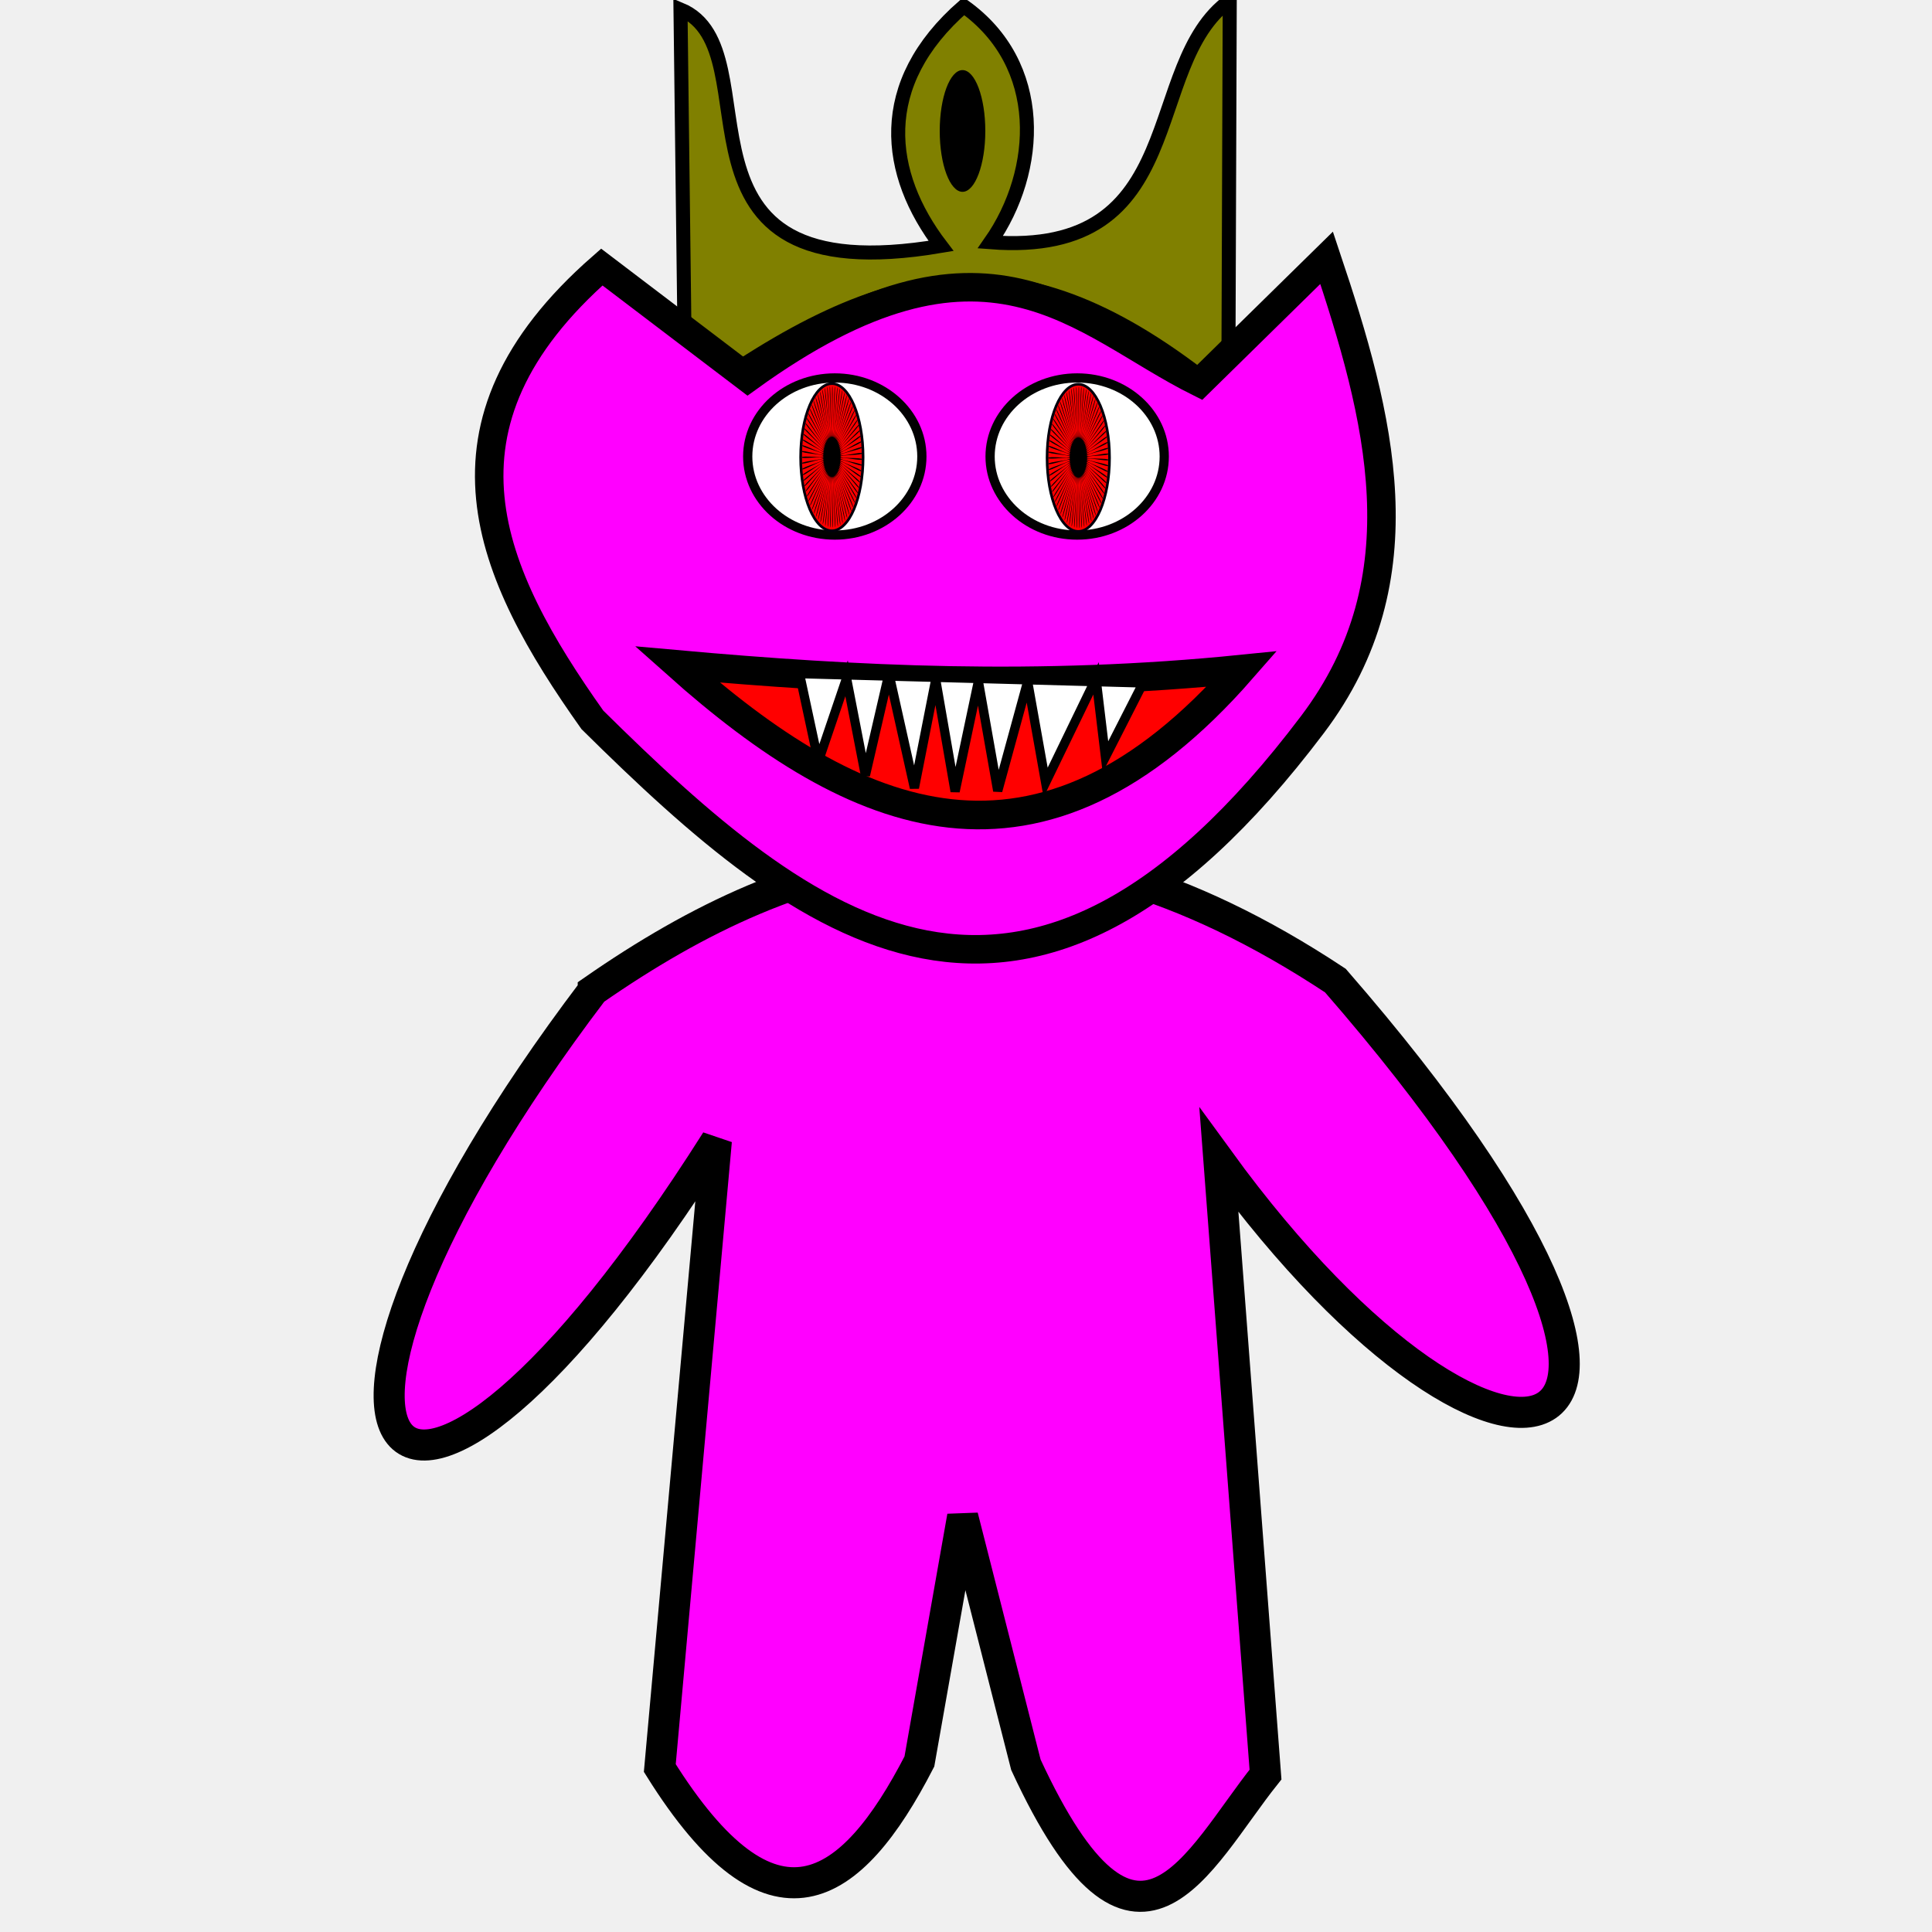
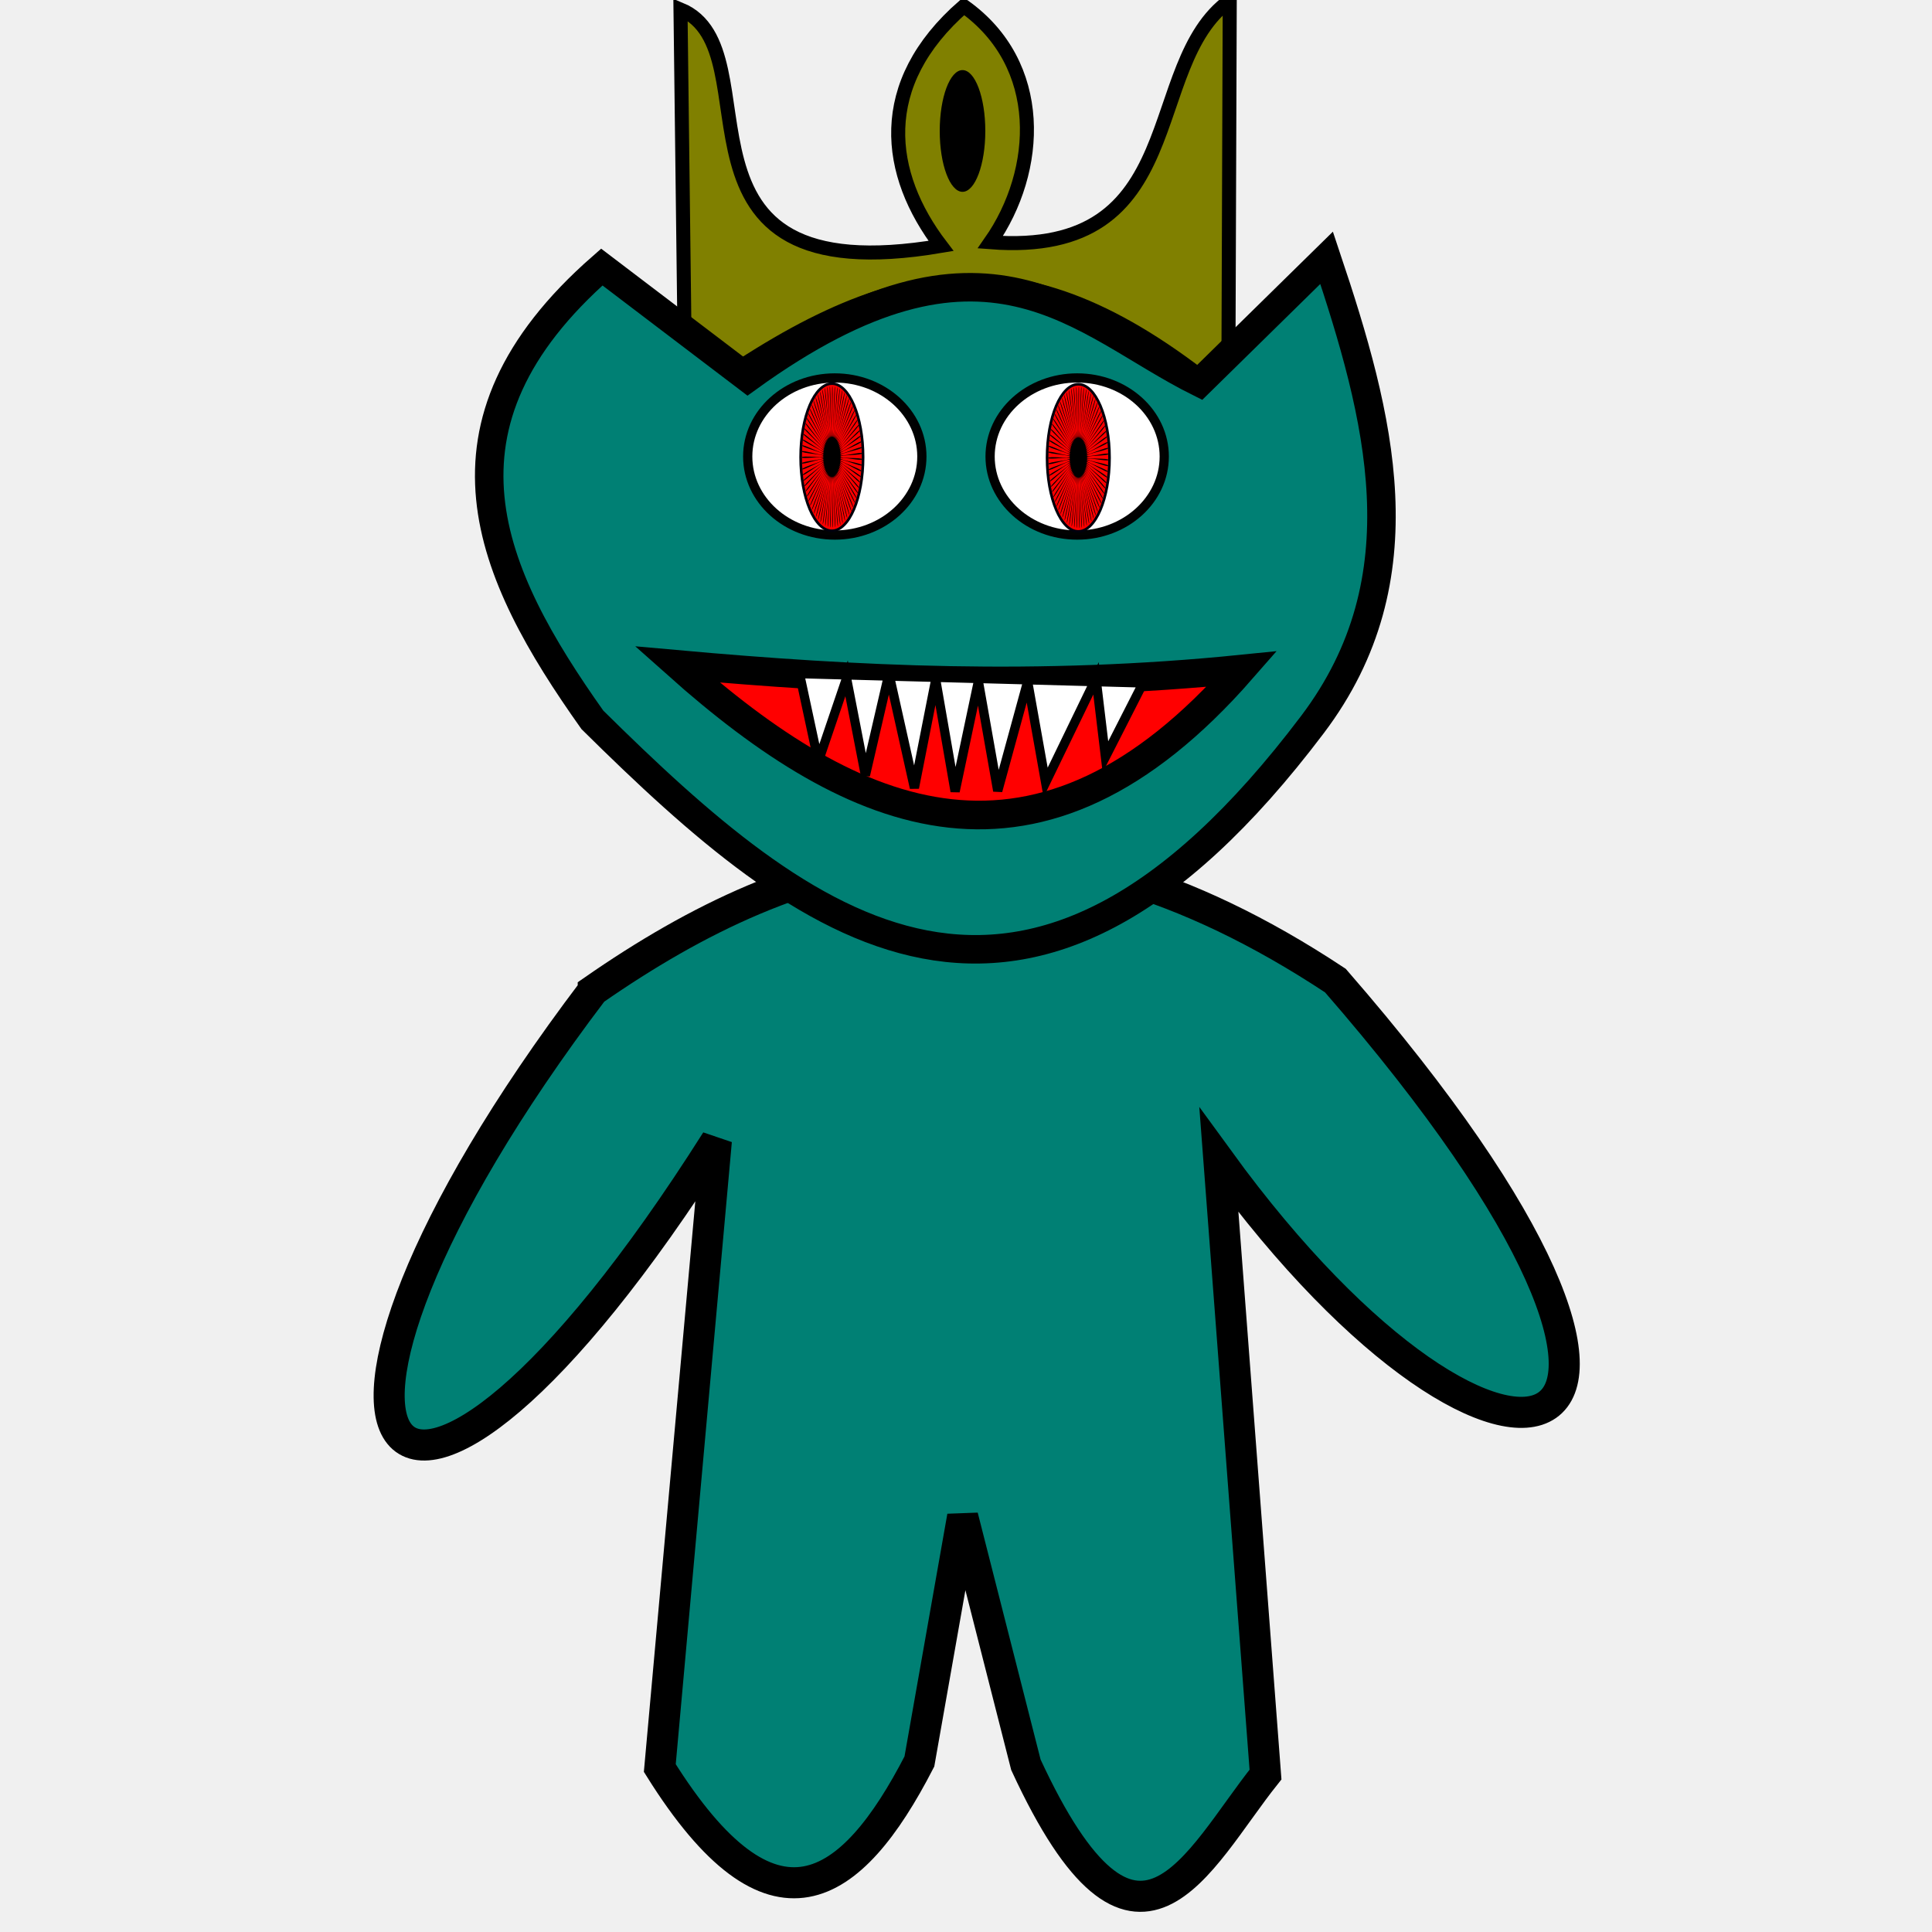
<svg xmlns="http://www.w3.org/2000/svg" width="480" height="480" viewBox="0 0 127 127" version="1.1" id="svg8">
  <defs id="defs2" />
  <g id="layer1" transform="translate(0,-170)">
-     <path style="fill:#ff00ff;fill-rule:evenodd;stroke:#000000;stroke-width:2.042;stroke-linecap:butt;stroke-linejoin:miter;stroke-miterlimit:4;stroke-dasharray:none;stroke-opacity:1" d="m 38.997,235.103 c 13.663,-9.492 28.752,-13.895 48.785,-0.644 28.337,32.569 11.337,37.931 -7.657,11.813 l 3.063,40.378 c -4.488,5.623 -8.474,15.095 -15.751,-0.644 l -4.157,-16.323 -2.844,16.108 c -4.478,8.693 -9.686,12.235 -17.064,0.43 l 3.719,-41.237 c -21.334,33.686 -31.521,21.035 -8.094,-9.88 z" id="path885" />
+     <path style="fill:#008074;fill-rule:evenodd;stroke:#000000;stroke-width:2.042;stroke-linecap:butt;stroke-linejoin:miter;stroke-miterlimit:4;stroke-dasharray:none;stroke-opacity:1;fill-opacity:1" d="m 38.997,235.103 c 13.663,-9.492 28.752,-13.895 48.785,-0.644 28.337,32.569 11.337,37.931 -7.657,11.813 l 3.063,40.378 c -4.488,5.623 -8.474,15.095 -15.751,-0.644 l -4.157,-16.323 -2.844,16.108 c -4.478,8.693 -9.686,12.235 -17.064,0.43 l 3.719,-41.237 c -21.334,33.686 -31.521,21.035 -8.094,-9.88 z" id="path885" />
    <path id="path1369" d="m 45.051,196.591 -0.319,-25.971 c 6.413,2.666 -2.133,18.811 17.125,15.545 -3.603,-4.718 -4.39,-10.628 1.498,-15.76 5.378,3.816 5.05,10.791 1.747,15.517 13.297,1.026 9.87,-11.662 15.735,-15.888 l -0.094,26.152 C 67.41,185.116 58.605,186.775 45.051,196.591 Z" style="fill:#808000;fill-rule:evenodd;stroke:#000000;stroke-width:0.922;stroke-linecap:butt;stroke-linejoin:miter;stroke-miterlimit:4;stroke-dasharray:none;stroke-opacity:1" />
    <ellipse ry="4.001" rx="1.498" cy="178.609" cx="63.271" id="path1386" style="opacity:1;fill:#000000;fill-opacity:1;stroke:none;stroke-width:0.922;stroke-linecap:butt;stroke-linejoin:miter;stroke-miterlimit:4;stroke-dasharray:none;stroke-opacity:1" />
-     <path style="fill:#ff00ff;fill-rule:evenodd;stroke:#000000;stroke-width:1.873;stroke-linecap:butt;stroke-linejoin:miter;stroke-miterlimit:4;stroke-dasharray:none;stroke-opacity:1" d="m 49.151,194.844 c 15.761,-11.406 21.76,-3.644 29.701,0.304 l 8.353,-8.201 c 3.478,10.38 6.361,21.033 -0.928,30.678 -18.918,25.066 -33.278,13.589 -47.336,-0.304 -6.823,-9.622 -11.28,-19.345 0.619,-29.766 z" id="path812" />
+     <path style="fill:#008074;fill-rule:evenodd;stroke:#000000;stroke-width:1.873;stroke-linecap:butt;stroke-linejoin:miter;stroke-miterlimit:4;stroke-dasharray:none;stroke-opacity:1;fill-opacity:1" d="m 49.151,194.844 c 15.761,-11.406 21.76,-3.644 29.701,0.304 l 8.353,-8.201 c 3.478,10.38 6.361,21.033 -0.928,30.678 -18.918,25.066 -33.278,13.589 -47.336,-0.304 -6.823,-9.622 -11.28,-19.345 0.619,-29.766 z" id="path812" />
    <path style="fill:#ff0000;fill-rule:evenodd;stroke:#000000;stroke-width:1.882;stroke-linecap:butt;stroke-linejoin:miter;stroke-miterlimit:4;stroke-dasharray:none;stroke-opacity:1" d="m 44.511,213.676 c 11.729,1.054 23.763,1.657 37.126,0.304 -13.347,15.271 -25.418,10.136 -37.126,-0.304 z" id="path814" />
    <path style="fill:#ffffff;fill-rule:evenodd;stroke:#000000;stroke-width:0.607;stroke-linecap:butt;stroke-linejoin:miter;stroke-miterlimit:4;stroke-dasharray:none;stroke-opacity:1" d="m 52.555,214.283 1.238,5.771 1.856,-5.467 1.238,6.379 1.547,-6.682 1.675,7.508 1.4,-7.115 1.275,7.347 1.53,-7.239 1.272,7.204 1.967,-7.185 1.181,6.632 3.313,-6.846 0.619,5.164 2.475,-4.86 z" id="path816" />
    <ellipse style="opacity:1;fill:#ffffff;fill-opacity:1;stroke:#000000;stroke-width:0.607;stroke-linecap:round;stroke-linejoin:round;stroke-miterlimit:4;stroke-dasharray:none;stroke-dashoffset:161.197;stroke-opacity:0.99" id="path822" cx="54.875" cy="200.008" rx="5.724" ry="5.164" />
    <ellipse style="opacity:1;fill:#ffffff;fill-opacity:1;stroke:#000000;stroke-width:0.607;stroke-linecap:round;stroke-linejoin:round;stroke-miterlimit:4;stroke-dasharray:none;stroke-dashoffset:161.197;stroke-opacity:0.99" id="path822-3" cx="70.808" cy="200.008" rx="5.724" ry="5.164" />
    <ellipse style="opacity:1;fill:none;stroke:none;stroke-width:2.636;stroke-miterlimit:4;stroke-dasharray:none;stroke-opacity:1" id="path4140" cx="54.201" cy="200.511" rx="1.392" ry="3.954" />
    <ellipse style="opacity:1;fill:#ff0000;fill-opacity:1;fill-rule:evenodd;stroke:#00000c;stroke-width:0.172;stroke-linejoin:round;stroke-miterlimit:4;stroke-dasharray:none;stroke-opacity:1" id="path5743" cx="54.683" cy="200.054" rx="2.053" ry="4.836" />
    <path style="opacity:1;fill:#000000;fill-opacity:1;fill-rule:evenodd;stroke:none;stroke-width:50;stroke-linejoin:round;stroke-miterlimit:4;stroke-dasharray:none;stroke-opacity:1" id="path5747" d="m 4075.534,-93.222 c -14.755,17.341 -424,-378.476 -439.468,-361.768 -15.468,16.708 410.661,394.286 394.507,410.332 -16.154,16.045 -390.843,-412.628 -407.655,-397.273 -16.812,15.355 376.228,427.267 358.788,441.904 C 3964.267,14.61 3626.763,-443.912 3608.725,-430.018 c -18.038,13.894 339.156,457.25 320.552,470.377 -18.604,13.127 -316.556,-472.03 -335.693,-459.693 -19.137,12.336 299.705,484.026 280.068,495.55 -19.637,11.524 -275.947,-496.863 -296.05,-486.171 -20.102,10.691 258.151,507.407 237.619,517.248 -20.532,9.84 -233.403,-518.211 -254.33,-509.239 -20.927,8.972 214.787,527.229 193.504,535.317 -21.284,8.088 -189.222,-535.924 -210.826,-528.735 -21.604,7.189 169.917,543.353 148.031,549.632 -21.886,6.278 -143.713,-549.878 -165.843,-544.522 -22.13,5.356 123.854,555.666 101.519,560.091 -22.334,4.425 -97.197,-559.975 -119.697,-556.49 -22.5,3.486 76.923,564.081 54.296,566.621 -22.627,2.54 -49.998,-566.145 -72.711,-564.554 -22.713,1.591 29.452,568.539 6.692,569.178 -22.76,0.638 -2.449,-568.343 -25.215,-568.658 -22.767,-0.315 -18.226,569.01 -40.959,567.741 -22.733,-1.268 45.117,-566.555 22.457,-568.774 -22.66,-2.219 -65.775,565.489 -88.323,562.323 -22.547,-3.166 92.367,-560.792 69.972,-564.9 -22.395,-4.108 -112.863,558.002 -135.067,552.96 -22.203,-5.042 138.969,-551.096 116.996,-557.064 -21.973,-5.967 -159.16,546.601 -180.864,539.719 -21.704,-6.882 184.596,-537.535 163.2,-545.32 -21.396,-7.785 -204.34,531.366 -225.392,522.692 -21.052,-8.674 228.929,-520.203 208.259,-529.751 -20.67,-9.548 -248.087,512.404 -268.339,501.998 -20.252,-10.405 271.655,-499.222 251.857,-510.467 -19.799,-11.244 -290.094,489.847 -309.404,477.784 -19.31,-12.063 312.476,-474.74 293.688,-487.602 -18.788,-12.861 -330.066,463.855 -348.299,450.218 -18.233,-13.637 351.106,-446.928 333.459,-461.316 -17.646,-14.389 -367.723,434.609 -384.75,419.494 -17.028,-15.115 387.272,-415.981 370.892,-431.795 -16.38,-15.815 -402.8,402.314 -418.503,385.828 -15.704,-16.487 420.722,-382.116 405.723,-399.245 -14.999,-17.13 -435.052,367.198 -449.321,349.455 -14.269,-17.743 451.221,-345.57 437.708,-363.895 -13.513,-18.325 -464.252,329.506 -476.987,310.631 -12.734,-18.875 478.555,-306.601 466.623,-325.993 -11.933,-19.391 -490.197,289.503 -501.307,269.628 -11.11,-19.874 502.533,-265.481 492.265,-285.803 -10.268,-20.322 -512.702,247.469 -522.111,226.735 -9.408,-20.734 522.985,-222.499 514.454,-243.609 -8.532,-21.11 -531.612,203.699 -539.252,182.25 -7.64,-21.449 539.769,-177.957 533.034,-199.706 -6.735,-21.75 -546.793,158.5 -552.611,136.488 -5.819,-22.013 552.767,-132.166 547.876,-154.403 -4.892,-22.237 -558.138,112.19 -562.094,89.768 -3.956,-22.422 561.888,-85.448 558.874,-108.016 -3.014,-22.568 -565.568,65.093 -567.634,42.418 -2.066,-22.675 567.068,-38.131 565.953,-60.872 -1.115,-22.741 -569.032,17.539 -569.193,-5.229 -0.162,-22.768 568.269,9.454 569.062,-13.301 0.792,-22.755 -568.504,-30.138 -566.759,-52.84 1.744,-22.702 565.485,56.972 568.179,34.364 2.693,-22.609 -563.988,-77.603 -560.35,-100.08 3.638,-22.476 558.735,104.091 563.311,81.787 4.576,-22.304 -555.516,-124.524 -550.01,-146.617 5.506,-22.093 548.065,150.48 554.491,128.637 6.426,-21.843 -543.148,-170.572 -535.813,-192.127 7.335,-21.555 533.551,195.813 541.783,174.584 8.231,-21.229 -526.97,-215.423 -517.857,-236.289 9.113,-20.865 515.295,239.773 525.274,219.307 9.979,-20.465 -507.096,-258.764 -496.268,-278.793 10.827,-20.03 493.424,282.05 505.08,262.492 11.656,-19.559 -483.664,-300.289 -471.199,-319.342 12.465,-19.053 468.092,322.35 481.344,303.835 13.252,-18.515 -456.841,-339.708 -442.825,-357.651 14.016,-17.944 439.477,360.388 454.232,343.047 14.755,-17.341 -426.812,-376.744 -411.344,-393.451 15.468,-16.708 407.779,395.899 423.933,379.854 16.154,-16.045 -393.79,-411.137 -376.978,-426.492 16.812,-15.355 373.221,428.632 390.661,413.995 17.44,-14.637 -358.006,-442.647 -339.968,-456.541 18.038,-13.894 336.045,458.359 354.649,445.233 18.604,-13.127 -319.711,-471.051 -300.574,-483.387 19.137,-12.336 296.512,484.871 316.149,473.348 19.637,-11.524 -279.173,-496.152 -259.071,-506.844 20.102,-10.691 254.899,507.982 275.431,498.142 20.532,-9.84 -236.677,-517.773 -215.751,-526.744 20.927,-8.972 211.498,527.53 232.782,519.443 21.284,-8.088 -192.521,-535.761 -170.917,-542.951 21.604,-7.189 166.614,543.378 188.5,537.1 21.886,-6.278 -147.014,-549.992 -124.885,-555.348 22.13,-5.356 120.561,555.414 142.895,550.989 22.335,-4.425 -100.477,-560.365 -77.976,-563.851 22.5,-3.486 73.662,563.554 96.288,561.014 22.627,-2.54 -53.234,-566.807 -30.521,-568.398 22.713,-1.591 26.247,567.742 49.006,567.104 22.76,-0.638 -5.618,-569.274 17.148,-568.959 22.767,0.315 -21.353,567.947 1.381,569.215 22.733,1.268 42.037,-567.748 64.697,-565.528 22.66,2.219 -68.802,564.168 -46.255,567.335 22.547,3.166 89.398,-562.239 111.793,-558.131 22.395,4.108 -115.77,556.432 -93.566,561.474 22.203,5.042 136.131,-552.786 158.104,-546.819 21.973,5.967 -161.925,544.794 -140.221,551.676 21.704,6.882 181.91,-539.457 203.306,-531.672 21.396,7.785 -206.944,529.333 -185.892,538.008 21.052,8.674 226.412,-522.343 247.082,-512.795 20.67,9.548 -250.512,510.16 -230.26,520.566 20.252,10.405 269.327,-501.565 289.125,-490.321 19.799,11.244 -292.322,487.409 -273.012,499.472 19.31,12.063 310.352,-477.269 329.14,-464.408 18.788,12.861 -332.082,461.238 -313.849,474.875 18.233,13.637 349.2,-449.626 366.846,-435.238 17.646,14.389 -369.513,431.833 -352.485,446.948 17.028,15.115 385.599,-418.829 401.979,-403.014 16.38,15.815 -404.352,399.398 -388.648,415.885 15.704,16.487 419.294,-385.094 434.293,-367.964 14.999,17.13 -436.355,364.162 -422.086,381.905 14.269,17.743 450.047,-348.658 463.56,-330.333 13.513,18.325 -465.297,326.372 -452.562,345.247 12.734,18.875 477.644,-309.776 489.576,-290.384 11.933,19.391 -490.975,286.292 -479.865,306.166 11.11,19.874 501.89,-268.721 512.158,-248.399 10.268,20.322 -513.209,244.205 -503.801,264.939 9.408,20.734 522.616,-225.782 531.147,-204.672 8.532,21.11 -531.844,200.404 -524.204,221.852 7.64,21.449 539.676,-181.259 546.411,-159.509 6.735,21.75 -546.748,155.197 -540.929,177.21 5.819,22.013 552.95,-135.464 557.842,-113.227 4.892,22.237 -557.817,108.903 -553.861,131.325 3.956,22.422 562.346,-88.719 565.36,-66.151 3.014,22.568 -564.973,61.844 -562.907,84.518 2.066,22.675 567.798,-41.352 568.913,-18.611 1.115,22.741 -568.167,14.351 -568.005,37.119 0.162,22.768 569.267,6.305 568.475,29.06 -0.792,22.755 -567.375,-33.242 -569.119,-10.541 -1.744,22.702 566.743,53.918 564.049,76.527 -2.693,22.609 -562.604,-80.602 -566.241,-58.126 -3.638,22.476 560.243,101.153 555.668,123.457 -4.576,22.304 -553.886,-127.397 -559.392,-105.304 -5.506,22.093 549.814,147.678 543.388,169.521 -6.426,21.843 -541.283,-173.298 -548.618,-151.744 -7.335,21.555 535.529,193.167 527.297,214.396 -8.231,21.229 -524.883,-217.984 -533.996,-197.119 -9.113,20.865 517.487,237.302 507.508,257.767 -9.979,20.465 -504.802,-261.141 -515.629,-241.111 -10.827,20.03 495.815,279.772 484.159,299.33 -11.656,19.559 -481.18,-302.466 -493.645,-283.412 -12.465,19.053 470.665,320.279 457.413,338.794 -13.252,18.515 -454.183,-341.669 -468.199,-323.725 -14.016,17.944 442.214,358.54 427.459,375.881 z" transform="matrix(0.00250981,0,0,0.00588607,45.97041,203.5935)" />
    <ellipse style="opacity:1;fill:none;stroke:none;stroke-width:2.636;stroke-miterlimit:4;stroke-dasharray:none;stroke-opacity:1" id="path4140-7" cx="70.401" cy="200.551" rx="1.392" ry="3.954" />
    <ellipse style="opacity:1;fill:#ff0000;fill-opacity:1;fill-rule:evenodd;stroke:#00000c;stroke-width:0.172;stroke-linejoin:round;stroke-miterlimit:4;stroke-dasharray:none;stroke-opacity:1" id="path5743-5" cx="70.882" cy="200.095" rx="2.053" ry="4.836" />
    <path style="opacity:1;fill:#000000;fill-opacity:1;fill-rule:evenodd;stroke:none;stroke-width:50;stroke-linejoin:round;stroke-miterlimit:4;stroke-dasharray:none;stroke-opacity:1" id="path5747-3" d="m 4075.534,-93.222 c -14.755,17.341 -424,-378.476 -439.468,-361.768 -15.468,16.708 410.661,394.286 394.507,410.332 -16.154,16.045 -390.843,-412.628 -407.655,-397.273 -16.812,15.355 376.228,427.267 358.788,441.904 C 3964.267,14.61 3626.763,-443.912 3608.725,-430.018 c -18.038,13.894 339.156,457.25 320.552,470.377 -18.604,13.127 -316.556,-472.03 -335.693,-459.693 -19.137,12.336 299.705,484.026 280.068,495.55 -19.637,11.524 -275.947,-496.863 -296.05,-486.171 -20.102,10.691 258.151,507.407 237.619,517.248 -20.532,9.84 -233.403,-518.211 -254.33,-509.239 -20.927,8.972 214.787,527.229 193.504,535.317 -21.284,8.088 -189.222,-535.924 -210.826,-528.735 -21.604,7.189 169.917,543.353 148.031,549.632 -21.886,6.278 -143.713,-549.878 -165.843,-544.522 -22.13,5.356 123.854,555.666 101.519,560.091 -22.334,4.425 -97.197,-559.975 -119.697,-556.49 -22.5,3.486 76.923,564.081 54.296,566.621 -22.627,2.54 -49.998,-566.145 -72.711,-564.554 -22.713,1.591 29.452,568.539 6.692,569.178 -22.76,0.638 -2.449,-568.343 -25.215,-568.658 -22.767,-0.315 -18.226,569.01 -40.959,567.741 -22.733,-1.268 45.117,-566.555 22.457,-568.774 -22.66,-2.219 -65.775,565.489 -88.323,562.323 -22.547,-3.166 92.367,-560.792 69.972,-564.9 -22.395,-4.108 -112.863,558.002 -135.067,552.96 -22.203,-5.042 138.969,-551.096 116.996,-557.064 -21.973,-5.967 -159.16,546.601 -180.864,539.719 -21.704,-6.882 184.596,-537.535 163.2,-545.32 -21.396,-7.785 -204.34,531.366 -225.392,522.692 -21.052,-8.674 228.929,-520.203 208.259,-529.751 -20.67,-9.548 -248.087,512.404 -268.339,501.998 -20.252,-10.405 271.655,-499.222 251.857,-510.467 -19.799,-11.244 -290.094,489.847 -309.404,477.784 -19.31,-12.063 312.476,-474.74 293.688,-487.602 -18.788,-12.861 -330.066,463.855 -348.299,450.218 -18.233,-13.637 351.106,-446.928 333.459,-461.316 -17.646,-14.389 -367.723,434.609 -384.75,419.494 -17.028,-15.115 387.272,-415.981 370.892,-431.795 -16.38,-15.815 -402.8,402.314 -418.503,385.828 -15.704,-16.487 420.722,-382.116 405.723,-399.245 -14.999,-17.13 -435.052,367.198 -449.321,349.455 -14.269,-17.743 451.221,-345.57 437.708,-363.895 -13.513,-18.325 -464.252,329.506 -476.987,310.631 -12.734,-18.875 478.555,-306.601 466.623,-325.993 -11.933,-19.391 -490.197,289.503 -501.307,269.628 -11.11,-19.874 502.533,-265.481 492.265,-285.803 -10.268,-20.322 -512.702,247.469 -522.111,226.735 -9.408,-20.734 522.985,-222.499 514.454,-243.609 -8.532,-21.11 -531.612,203.699 -539.252,182.25 -7.64,-21.449 539.769,-177.957 533.034,-199.706 -6.735,-21.75 -546.793,158.5 -552.611,136.488 -5.819,-22.013 552.767,-132.166 547.876,-154.403 -4.892,-22.237 -558.138,112.19 -562.094,89.768 -3.956,-22.422 561.888,-85.448 558.874,-108.016 -3.014,-22.568 -565.568,65.093 -567.634,42.418 -2.066,-22.675 567.068,-38.131 565.953,-60.872 -1.115,-22.741 -569.032,17.539 -569.193,-5.229 -0.162,-22.768 568.269,9.454 569.062,-13.301 0.792,-22.755 -568.504,-30.138 -566.759,-52.84 1.744,-22.702 565.485,56.972 568.179,34.364 2.693,-22.609 -563.988,-77.603 -560.35,-100.08 3.638,-22.476 558.735,104.091 563.311,81.787 4.576,-22.304 -555.516,-124.524 -550.01,-146.617 5.506,-22.093 548.065,150.48 554.491,128.637 6.426,-21.843 -543.148,-170.572 -535.813,-192.127 7.335,-21.555 533.551,195.813 541.783,174.584 8.231,-21.229 -526.97,-215.423 -517.857,-236.289 9.113,-20.865 515.295,239.773 525.274,219.307 9.979,-20.465 -507.096,-258.764 -496.268,-278.793 10.827,-20.03 493.424,282.05 505.08,262.492 11.656,-19.559 -483.664,-300.289 -471.199,-319.342 12.465,-19.053 468.092,322.35 481.344,303.835 13.252,-18.515 -456.841,-339.708 -442.825,-357.651 14.016,-17.944 439.477,360.388 454.232,343.047 14.755,-17.341 -426.812,-376.744 -411.344,-393.451 15.468,-16.708 407.779,395.899 423.933,379.854 16.154,-16.045 -393.79,-411.137 -376.978,-426.492 16.812,-15.355 373.221,428.632 390.661,413.995 17.44,-14.637 -358.006,-442.647 -339.968,-456.541 18.038,-13.894 336.045,458.359 354.649,445.233 18.604,-13.127 -319.711,-471.051 -300.574,-483.387 19.137,-12.336 296.512,484.871 316.149,473.348 19.637,-11.524 -279.173,-496.152 -259.071,-506.844 20.102,-10.691 254.899,507.982 275.431,498.142 20.532,-9.84 -236.677,-517.773 -215.751,-526.744 20.927,-8.972 211.498,527.53 232.782,519.443 21.284,-8.088 -192.521,-535.761 -170.917,-542.951 21.604,-7.189 166.614,543.378 188.5,537.1 21.886,-6.278 -147.014,-549.992 -124.885,-555.348 22.13,-5.356 120.561,555.414 142.895,550.989 22.335,-4.425 -100.477,-560.365 -77.976,-563.851 22.5,-3.486 73.662,563.554 96.288,561.014 22.627,-2.54 -53.234,-566.807 -30.521,-568.398 22.713,-1.591 26.247,567.742 49.006,567.104 22.76,-0.638 -5.618,-569.274 17.148,-568.959 22.767,0.315 -21.353,567.947 1.381,569.215 22.733,1.268 42.037,-567.748 64.697,-565.528 22.66,2.219 -68.802,564.168 -46.255,567.335 22.547,3.166 89.398,-562.239 111.793,-558.131 22.395,4.108 -115.77,556.432 -93.566,561.474 22.203,5.042 136.131,-552.786 158.104,-546.819 21.973,5.967 -161.925,544.794 -140.221,551.676 21.704,6.882 181.91,-539.457 203.306,-531.672 21.396,7.785 -206.944,529.333 -185.892,538.008 21.052,8.674 226.412,-522.343 247.082,-512.795 20.67,9.548 -250.512,510.16 -230.26,520.566 20.252,10.405 269.327,-501.565 289.125,-490.321 19.799,11.244 -292.322,487.409 -273.012,499.472 19.31,12.063 310.352,-477.269 329.14,-464.408 18.788,12.861 -332.082,461.238 -313.849,474.875 18.233,13.637 349.2,-449.626 366.846,-435.238 17.646,14.389 -369.513,431.833 -352.485,446.948 17.028,15.115 385.599,-418.829 401.979,-403.014 16.38,15.815 -404.352,399.398 -388.648,415.885 15.704,16.487 419.294,-385.094 434.293,-367.964 14.999,17.13 -436.355,364.162 -422.086,381.905 14.269,17.743 450.047,-348.658 463.56,-330.333 13.513,18.325 -465.297,326.372 -452.562,345.247 12.734,18.875 477.644,-309.776 489.576,-290.384 11.933,19.391 -490.975,286.292 -479.865,306.166 11.11,19.874 501.89,-268.721 512.158,-248.399 10.268,20.322 -513.209,244.205 -503.801,264.939 9.408,20.734 522.616,-225.782 531.147,-204.672 8.532,21.11 -531.844,200.404 -524.204,221.852 7.64,21.449 539.676,-181.259 546.411,-159.509 6.735,21.75 -546.748,155.197 -540.929,177.21 5.819,22.013 552.95,-135.464 557.842,-113.227 4.892,22.237 -557.817,108.903 -553.861,131.325 3.956,22.422 562.346,-88.719 565.36,-66.151 3.014,22.568 -564.973,61.844 -562.907,84.518 2.066,22.675 567.798,-41.352 568.913,-18.611 1.115,22.741 -568.167,14.351 -568.005,37.119 0.162,22.768 569.267,6.305 568.475,29.06 -0.792,22.755 -567.375,-33.242 -569.119,-10.541 -1.744,22.702 566.743,53.918 564.049,76.527 -2.693,22.609 -562.604,-80.602 -566.241,-58.126 -3.638,22.476 560.243,101.153 555.668,123.457 -4.576,22.304 -553.886,-127.397 -559.392,-105.304 -5.506,22.093 549.814,147.678 543.388,169.521 -6.426,21.843 -541.283,-173.298 -548.618,-151.744 -7.335,21.555 535.529,193.167 527.297,214.396 -8.231,21.229 -524.883,-217.984 -533.996,-197.119 -9.113,20.865 517.487,237.302 507.508,257.767 -9.979,20.465 -504.802,-261.141 -515.629,-241.111 -10.827,20.03 495.815,279.772 484.159,299.33 -11.656,19.559 -481.18,-302.466 -493.645,-283.412 -12.465,19.053 470.665,320.279 457.413,338.794 -13.252,18.515 -454.183,-341.669 -468.199,-323.725 -14.016,17.944 442.214,358.54 427.459,375.881 z" transform="matrix(0.00250981,0,0,0.00588607,62.17001,203.6341)" />
  </g>
</svg>
